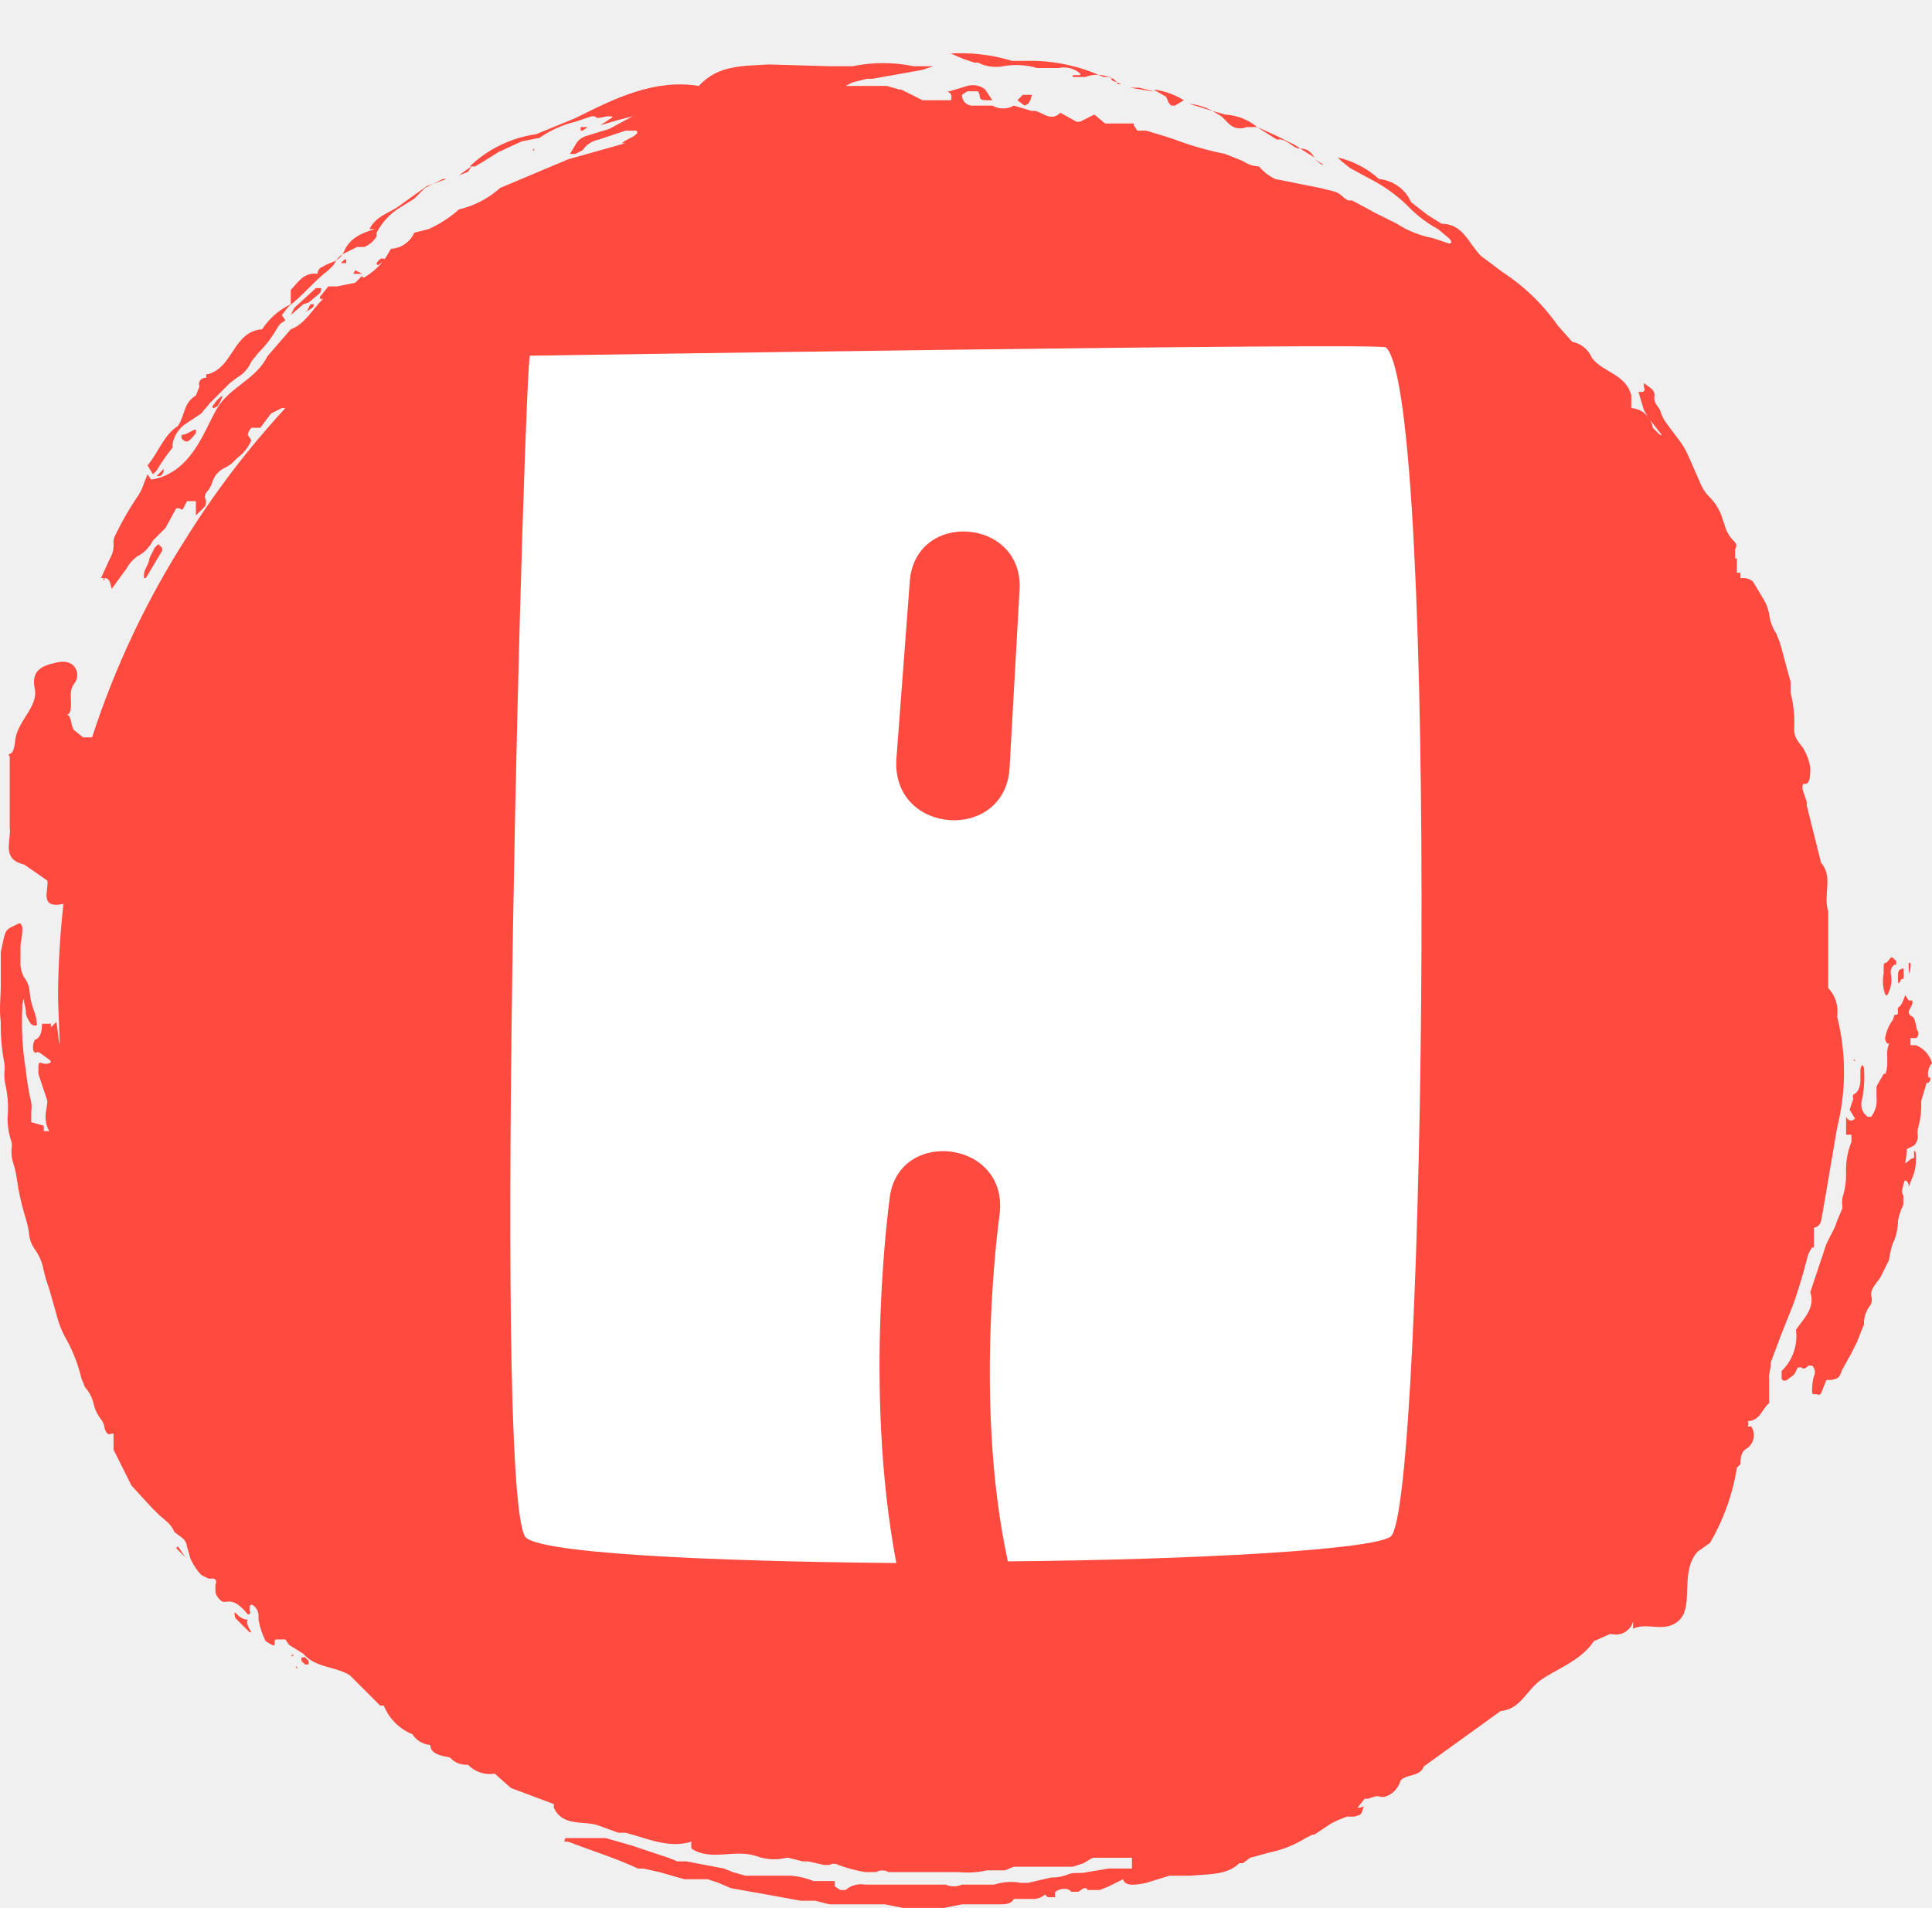
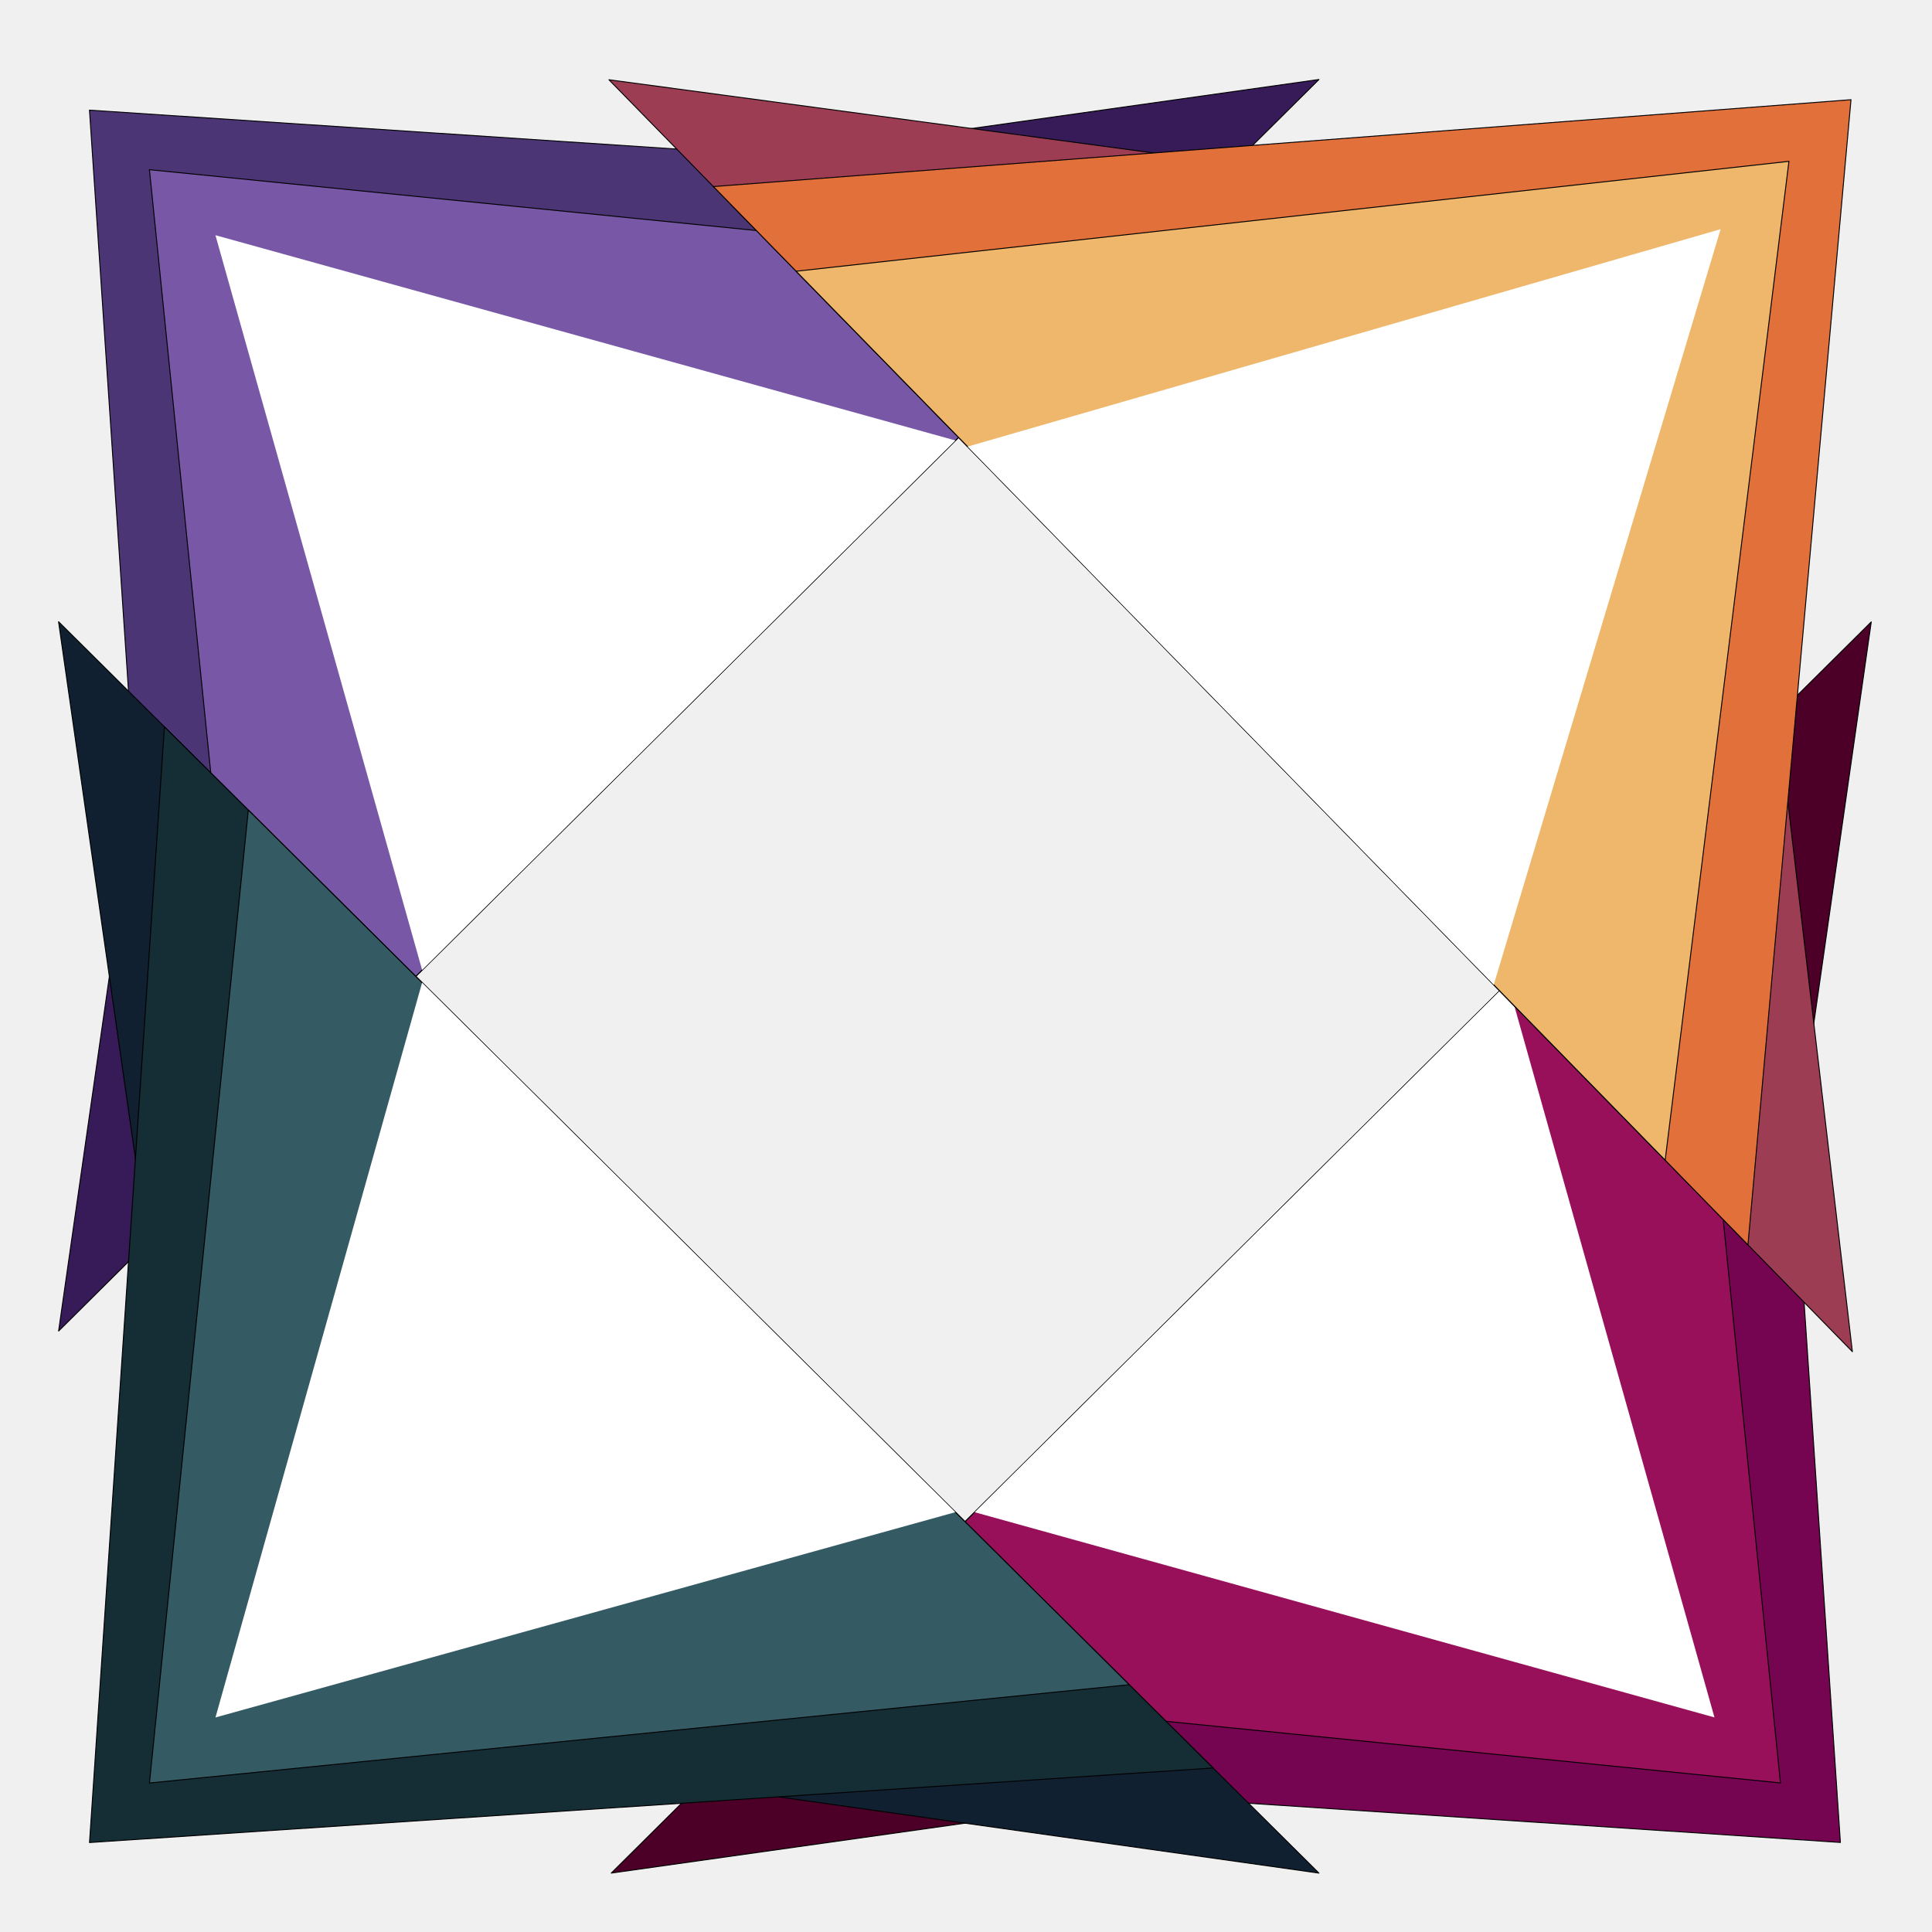
- <svg xmlns="http://www.w3.org/2000/svg" width="308.761" height="304.916" viewBox="0 0 106.008 104.687" class="css-1j8o68f" version="1.1" id="svg23">
-   <defs id="SvgjsDefs2684" />
-   <g id="SvgjsG2685" featurekey="rootContainer" transform="matrix(0.9820593,0,0,0.9820593,-0.05456052,0)" fill="#ff4a3f">
-     <g id="g17">
-       <path d="M19.8 15.3h.5l-.4-.2zm.5.1zm.8-.7c0 .1 0 .1.1.1l.4-.3c-.2-.1-.3-.1-.5.2zm.4-.2zm-4.1 2.3zm-.2.6l.3-.2c.1-.1.1-.2.1-.2h-.2l-.2.4c-.1-.1-.1 0 0 0zm2.2-2.9h-.1l-.2.2h.3zm-2.1 2.4l.6-.5c.1-.1.1-.2.1-.3h-.3l-1.2 1.1-.2.4.7-.6zm-1.1.8z" id="path3" />
-       <path d="M9.7 25v-.2a1.7 1.7 0 0 1 .7-1.1l.9-.6.5-.6.7-.7.4-.4.4-.3a1.9 1.9 0 0 0 .8-.9l.4-.5a5.9 5.9 0 0 0 1-1.3l.2-.3.3-.2-.2-.3.4-.5c.8-.6 1.4-1.4 2.2-2l.3-.3a1.4 1.4 0 0 1 .5-.6l.8-.4h.4a1.4 1.4 0 0 0 .7-.6V13a3.5 3.5 0 0 1 1.3-1.4l.8-.5.2-.2.4-.4 1-.5h.2l-1.1.4-1.4 1c-.6.5-1.4.6-1.8 1.4h.3c-.7.2-1.4.5-1.7 1.2s-.8.6-1.2.9a.4.4 0 0 0-.3.4c-.8-.1-1.1.5-1.5.9v.8a3.9 3.9 0 0 0-1.6 1.4c-1.6.1-1.6 2.1-3 2.5h-.1a.2.2 0 0 0 0 .2c-.3 0-.5.2-.4.5l-.2.5c-.7.4-.6 1.1-1 1.7-.8.5-1.1 1.5-1.7 2.2l.3.5.2-.2a11.6 11.6 0 0 1 .9-1.3zM53.9 3.3l.6.2h.2a2.2 2.2 0 0 0 1.4.2 4.1 4.1 0 0 1 1.9.1h1.2a1.4 1.4 0 0 1 1.2.3.1.1 0 0 1 0 .1H60a.1.1 0 0 0 0 .1h.7a1.8 1.8 0 0 1 1.3 0c.2 0 .1.1.2.2l.5.2h-.2c-.2-.4-.5-.4-.8-.4a9.7 9.7 0 0 0-4.3-.9h-.8A9.8 9.8 0 0 0 53 3h.2zm7.3 3.1zM50.3 4.7zm10.9 1.7h.2-.2zM19 14.7zm32.1-10zm17.6 2.2a.9.9 0 0 0 1 .2h.6a3.1 3.1 0 0 0-1.8-.7l-.7-.2.5.3zm-3.4-1.3c0 .1.1.2.2.3h.2l.5-.3a4.2 4.2 0 0 0-1.7-.6l.7.4zm7.4 2.7l.8.5c-.2-.3-.4-.5-.8-.5z" id="path5" />
-       <path d="M99 76.1l.6-1.6.6-1.5c.2-.5.6-1.8.8-2.6a1.7 1.7 0 0 1 .3-.7h.1v-1.1c.5-.1.4-.6.5-.9l.8-4.7a12.7 12.7 0 0 0 0-6.2 1.9 1.9 0 0 0-.5-1.6v-4.3c-.3-.9.3-1.9-.4-2.7L101 45a.4.4 0 0 0 0-.2l-.2-.6a.5.5 0 0 1 0-.4h.1c.3 0 .3-.5.3-.9a3 3 0 0 0-.4-1.1l-.3-.4a1.1 1.1 0 0 1-.2-.7 6.7 6.7 0 0 0-.2-2v-.6c-.2-.7-.4-1.5-.6-2.2l-.2-.5a2.5 2.5 0 0 1-.4-1.1 2.5 2.5 0 0 0-.3-.8l-.6-1a.8.8 0 0 0-.6-.2h-.1V32h-.2v-.8H97V31a.4.4 0 0 0 0-.1v-.2c.1-.2.1-.3-.1-.5a1.8 1.8 0 0 1-.4-.6l-.2-.6a2.9 2.9 0 0 0-.7-1.2 2.2 2.2 0 0 1-.5-.7l-.7-1.6a4.3 4.3 0 0 0-.6-1l-.6-.8a2.4 2.4 0 0 1-.4-.8l-.2-.3a.6.6 0 0 1-.1-.5.5.5 0 0 0-.2-.4l-.4-.3v.2c.1.2 0 .3-.1.3h-.2l.3 1 .3.5.7.9h-.1l-.2-.2-.2-.2a1.3 1.3 0 0 0-1.2-1.1v-.7c-.3-1.2-1.6-1.3-2.2-2.1a1.5 1.5 0 0 0-1.1-.9l-.8-.9a11.3 11.3 0 0 0-3.1-3l-.8-.6-.4-.3c-.7-.7-1-1.8-2.2-1.8l-.8-.5-.9-.7a2.2 2.2 0 0 0-1.8-1.3 5.1 5.1 0 0 0-2.3-1.2l.2.2.5.4 1.3.7a8.5 8.5 0 0 1 2.1 1.6 6.8 6.8 0 0 0 1.5 1.1l.6.5c.1.1.2.2.1.3H81l-.9-.3a5.6 5.6 0 0 1-2-.8l-1.2-.6-1.3-.7h-.2c-.3-.1-.4-.4-.8-.5l-.8-.2-2.5-.5a2.6 2.6 0 0 1-.9-.7 1.7 1.7 0 0 1-.9-.3l-1-.4a18.1 18.1 0 0 1-2.8-.8l-.6-.2-1-.3h-.5l-.2-.3v-.1h-1.6l-.6-.5-.4.2-.4.2h-.2l-.9-.5c-.6.6-1.1-.2-1.6-.1l-1-.3a1.2 1.2 0 0 1-1.2 0h-1.2a.6.6 0 0 1-.5-.6l.3-.2h.6a.7.7 0 0 1 .1.3c0 .2.2.2.5.2h.2l-.4-.6a1.1 1.1 0 0 0-1-.2l-1 .3H53c.3.2.2.3.2.5h-1.6l-.4-.2-.8-.4h-.1l-.7-.2h-2.3l.4-.2.8-.2h.3l1.7-.3 1.1-.2.6-.2h-1.1a8.4 8.4 0 0 0-3.4 0h-1.3L43 3.6c-1.4.1-2.8 0-3.9 1.2-2.5-.4-4.7.7-6.9 1.8l-2.2.9a6.7 6.7 0 0 0-3.7 1.8h.3l.5-.3.8-.5 1.3-.6 1-.2a6 6 0 0 1 2-.9l.9-.3h.2c.1.2.5 0 .7 0h.2c.1 0 .1.1 0 .1l-.6.4 1-.3.8-.2-1.3.7-1.3.4a1 1 0 0 0-.6.5l-.3.5h.3l.4-.2a1.4 1.4 0 0 1 .9-.6l1.5-.5h.5a.1.1 0 0 1 .1.2c-.2.2-.6.3-.8.5h.2l-3.2.9-3.8 1.6a5.2 5.2 0 0 1-2.3 1.2 6.6 6.6 0 0 1-1.7 1.1l-.8.2a1.5 1.5 0 0 1-1.3.9l-.3.5a3.7 3.7 0 0 1-1.2 1.1h-.1v-.1l-.2.2-.2.2-1 .2h-.5l-.4.5c-.1.1-.1.2 0 .2h.1c-.6.6-1 1.4-1.8 1.7L15 19.9c-.6 1.2-1.8 1.6-2.6 2.6s-1.4 3.9-3.9 4.3l-.2-.3-.2.5a2.7 2.7 0 0 1-.4.8 16.9 16.9 0 0 0-1.2 2.1.8.8 0 0 0-.1.5 1.4 1.4 0 0 1-.2.8l-.5 1.1h.2c.3 0 .3.3.4.6l.8-1.1a2.2 2.2 0 0 1 .6-.7 2 2 0 0 0 .9-.9l.3-.3.4-.4.6-1.1h.2c.1.1.1.1.2 0l.2-.4h.5v.8l.5-.5a.5.5 0 0 0 0-.5.4.4 0 0 1 .1-.3 1.5 1.5 0 0 0 .3-.5 1.3 1.3 0 0 1 .8-.9l.3-.2.3-.3a2.4 2.4 0 0 0 .8-1l-.2-.3c0-.1.1-.3.2-.4h.5l.6-.8.6-.3h.2a48.8 48.8 0 0 0-5.5 7.2h-.1.1a48.4 48.4 0 0 0-5.3 11.2h-.5l-.5-.4c-.2-.2-.1-.7-.4-.9h.1c.3-.5-.1-1.2.3-1.7s.1-1.4-.9-1.2-1.5.5-1.3 1.5-1 1.8-1.1 2.9-.5.5-.3.9v3.9c.1.8-.5 1.8.8 2.1l1.3.9c.1.5-.5 1.6.9 1.3a49.2 49.2 0 0 0-.3 5c0 1.1.1 2.2.1 3.3v-.4c-.1-.4-.1-.8-.2-1.3l-.3.3v-.2h-.5c0 .5-.1.8-.4.9a.9.9 0 0 0-.1.5c0 .1.1.3.2.2s.4.2.7.4-.2.3-.4.2-.2.1-.2.3v.3l.5 1.5c0 .3-.1.6-.1.9a1.7 1.7 0 0 0 .2.8h-.3v-.3l-.7-.2v-.6a1.5 1.5 0 0 0 0-.5 14.6 14.6 0 0 1-.3-1.8 16.6 16.6 0 0 1-.2-3.5.9.9 0 0 1 .1-.5v.2a2.9 2.9 0 0 1 .1.5.8.8 0 0 0 .1.4c.1.2.2.4.4.4s.1-.1.1-.2a2.1 2.1 0 0 0-.1-.5 4.2 4.2 0 0 1-.3-1.3 1.5 1.5 0 0 0-.3-.7 1.6 1.6 0 0 1-.2-.9v-.8c0-.3.1-.6.1-.9a.5.5 0 0 0-.1-.4h-.1c-.8.4-.7.2-1 1.6V55c0 .7-.1 1.4 0 2.1a10.8 10.8 0 0 0 .2 2.3 1.8 1.8 0 0 1 0 .5 3.1 3.1 0 0 0 .1.9 5.9 5.9 0 0 1 .1 1.3 3.9 3.9 0 0 0 .2 1.7 1.2 1.2 0 0 1 0 .4 2.1 2.1 0 0 0 .1.8 4.9 4.9 0 0 1 .2.9 14 14 0 0 0 .5 2.2 5 5 0 0 1 .2 1 1.7 1.7 0 0 0 .3.7 2.9 2.9 0 0 1 .5 1.2 8.5 8.5 0 0 0 .3 1l.4 1.4a5.4 5.4 0 0 0 .6 1.5 8.5 8.5 0 0 1 .8 2.1l.2.5a2.1 2.1 0 0 1 .5 1 2.1 2.1 0 0 0 .4.8 1 1 0 0 1 .2.5c.1.3.2.4.4.3h.1v.9l.5 1 .5 1 1.1 1.2.4.4c.3.3.7.5.9 1l.4.3a.7.7 0 0 1 .3.5l.2.7a3.3 3.3 0 0 0 .6.9l.4.2h.3a.2.2 0 0 1 .1.3 2.5 2.5 0 0 0 0 .5.9.9 0 0 0 .4.5h.2c.4-.1.8.2 1.2.7h.1c0-.1.1-.1 0-.2v-.2c0-.1.1-.2.2-.1a.7.7 0 0 1 .3.6v.2a4.3 4.3 0 0 0 .4 1.2c.5.3.5.3.5.1s0-.2.2-.2h.4l.2.3.8.5c.7.8 1.8.7 2.6 1.2l1.7 1.7h.2a2.9 2.9 0 0 0 1.6 1.6 1.3 1.3 0 0 0 1 .6c0 .5.6.6 1.1.7a1.2 1.2 0 0 0 .8.4h.2a1.7 1.7 0 0 0 1.5.5l.9.8 2.4.9v.2c.5 1.1 1.7.7 2.5 1l1.1.4h.4c1.2.3 2.4.9 3.7.5a.7.7 0 0 0 0 .4c1.1.7 2.4 0 3.6.4a2.9 2.9 0 0 0 1.7.1h.1l.8.2h.3l.9.2h.3a.5.5 0 0 1 .5 0 7.9 7.9 0 0 0 1.5.4h.6a.7.7 0 0 1 .7 0h3.9a5 5 0 0 0 1.6-.1h1l.5-.2H60l.6-.2.5-.3h2.2v.6H62l-1.2.2c-.4.1-.7 0-1 .1a2.4 2.4 0 0 1-1 .2l-1.3.3h-.4a3.1 3.1 0 0 0-1.5.1h-1.8a1.1 1.1 0 0 1-.9 0h-4.5a1.3 1.3 0 0 0-1.1.3H47l-.3-.2v-.3h-1.2a4.1 4.1 0 0 0-1.3-.3h-2.5l-.7-.2-.5-.2-2.1-.4h-.5l-.5-.2-2.1-.7-1.4-.4h-2.2c-.1 0-.1.1-.1.2h.2c1.3.5 2.6.9 3.9 1.5h.3l.9.2 1.4.4h1.3l.6.2.7.3 1.7.3 1.1.2 1.1.2h.8l.8.2h3.1l1 .2h2.3l1-.2H56c.4 0 .6-.1.7-.3h1a1 1 0 0 0 .8-.3c-.1.1 0 .1.1.2h.4v-.2c0-.1 0-.1.2-.2s.6-.1.7.1h.4l.3-.2c.2 0 .2 0 .2.1h.7l.5-.2.8-.4c.1.3.4.4 1.3.2l1.3-.4h1.2c.9-.1 2 0 2.7-.7h.2l.4-.3 1.1-.3a6.1 6.1 0 0 0 2-.8l.4-.2h.1l.9-.6.4-.2.5-.2h.4c.4-.1.4-.1.5-.4s0-.1-.2-.1h-.1l.4-.5h.2c.3-.1.5-.2.7-.1h.2a1.3 1.3 0 0 0 .9-.9c.3-.4 1.1-.2 1.3-.8l4.3-3.1c1.1-.1 1.4-1.1 2.2-1.7s2.3-1.1 3-2.2l.9-.4h.1a1 1 0 0 0 1.2-.7v.4c.8-.4 1.8.3 2.6-.5s0-2.7 1-3.8l.7-.5a12.1 12.1 0 0 0 1.5-4.2l.2-.2c0-.3 0-.7.4-.9a.9.9 0 0 0 .2-1.2h-.2a.3.3 0 0 0 0-.3c.7 0 .8-.7 1.2-1V77a.5.5 0 0 1 0-.2 3.8 3.8 0 0 0 .1-.7zM5.9 32.2z" id="path7" />
-       <path d="M26.4 9.3l-.3.2-.4.3.5-.2zm6.1-2h.1l.3-.2h-.4zm-2.6 1l-.1.1h.1v-.1zm-1.5 1.4zm1.3-.2zm-6.3 3.1zM9.2 26.2l-.4.4H9a.4.4 0 0 0 .2-.4zm3-3.5a2.1 2.1 0 0 0 .3-.6 1.5 1.5 0 0 0-.5.5c-.1.1-.1.2 0 .2zM11 24.2V24c-.2 0-.5.3-.8.3v.2c.3.3.4.2.8-.3zm3 66.2zM73.9 9.2h.1l-.5-.3zm-2.5-1.4c.5-.1.8.4 1.2.5h.1l-.3-.2-1-.5-1.1-.5.3.2zM52.8 3.1zm11.7 2h-.1l-1.2-.2h.5zm2 .7l1.3.4a3.3 3.3 0 0 0-1.3-.4zm-9 0a1 1 0 0 0 .2-.5h-.5l-.3.3.4.3zm9 1.6zM49.9 4.2zm2.9.7zM48.5 4zm13.8 2.1a.5.5 0 0 0 0 .1zm44.8 52.3h-.3V58h.3c.1 0 .2-.3.1-.4s-.1-.7-.3-.8a.3.3 0 0 1-.2-.3l.2-.4a.4.4 0 0 0 0-.2h-.2l-.2-.3c-.1.3-.2.6-.4.7a.5.5 0 0 0 0 .2c0 .1 0 .2-.1.2h-.1a1.1 1.1 0 0 1-.1.3 2.3 2.3 0 0 0-.4.9.4.4 0 0 0 .1.4h.1a1.7 1.7 0 0 0-.1.8v.4a1.8 1.8 0 0 1-.1.5h-.1l-.4.7v.6a1.5 1.5 0 0 1-.3 1.1h-.2l-.2-.2a.9.9 0 0 1-.1-.8 6.5 6.5 0 0 0 .1-1.7c0-.1-.1-.2-.1-.2a.5.5 0 0 0-.1.3v.6c0 .2-.1.6-.3.7s-.1.2-.1.3l-.2.6.3.5c-.2.2-.4.1-.5-.1v1h.3v.4a4.2 4.2 0 0 0-.3 1.4 3.3 3.3 0 0 0 0 .4 4 4 0 0 1-.2 1.3 2 2 0 0 0 0 .6l-.3.7a3.2 3.2 0 0 1-.3.7l-.3.6-.9 2.7c.3.9-.4 1.5-.8 2.1a2.7 2.7 0 0 1-.8 2.3v.4c0 .1.1.2.3.1l.4-.3.2-.4h.2c.1.1.2.1.4-.1h.2a.5.5 0 0 1 .1.6 2.9 2.9 0 0 0-.1.8c0 .1 0 .2.1.2h.2c.1.1.2 0 .3-.3l.2-.5h.3c.4-.1.4-.1.6-.6l.5-.9.3-.6.4-1a1.6 1.6 0 0 1 .3-1 .6.6 0 0 0 .1-.6c0-.2 0-.3.2-.6l.3-.4.5-1a4.7 4.7 0 0 1 .2-.9 3 3 0 0 0 .3-1.3 3.8 3.8 0 0 1 .3-.9v-.5c-.1-.2-.1-.2 0-.6s.1-.2.2-.2a.4.4 0 0 1 .1.3l.2-.5a2.3 2.3 0 0 0 .2-.9v-.3c0-.1 0-.3-.1-.3v.4c-.2 0-.3.2-.5.3a6.4 6.4 0 0 0 .1-.8l.4-.2a.7.7 0 0 0 .2-.6 1.4 1.4 0 0 1 0-.3 4.8 4.8 0 0 0 .2-1.4v-.2l.3-1h.1a.3.3 0 0 0 .1-.3h-.1a.9.9 0 0 1 .2-.8 1.5 1.5 0 0 0-.9-1zm-1.2 7.8zm-.2-9.9zm0 0zM9.1 30.8a.3.3 0 0 0 0-.2l-.2-.2-.2.2-.3.6c0 .3-.3.6-.3.9v.2h.1zm96.3 24.8h.1a1.7 1.7 0 0 0 .2-1.2.5.5 0 0 1 .2-.5h.1v-.2l-.2-.2h-.1c-.1.1-.2.3-.3.3s-.1.1-.1.3v.3a2.2 2.2 0 0 0 .1 1.2zM13.2 90.1c-.1 0 0 .2 0 .3l.8.8h.1c-.2-.3-.3-.6-.2-.7a.9.9 0 0 1-.5-.2zm.8.3zm92.3-35.7h.1a2 2 0 0 0 0-.6c-.3.1-.3.1-.3.6s.1.1.2 0z" id="path9" />
-       <path d="M106.7 62a.6.6 0 0 0 .1-.5c0-.1-.1-.2-.1-.1h-.2v.2c0 .4.1.5.2.4zm.1-8.2h-.1v.6a1 1 0 0 0 .1-.6zM17.1 92.6h-.2v.2l.2.2h.2v-.2zm86.6-33.3c0-.1 0-.1-.1-.1zM9.9 86.5l.5.5-.4-.6z" id="path11" />
-       <circle cx="10.5" cy="87.1" transform="rotate(-24.8 10.4 87.159)" id="circle13" />
-       <path d="M9.7 30.1h-.1v.2-.2h.1zm83.2-6.6l-.2-.3h-.1zm-14.7 77.1zM5.9 32.2zm-.1.2a.3.3 0 0 0 .1-.2v.2zm1.9-4.9zM61.5 2.4zm42.8 58.2v.1-.1zM16.4 92.5h-.1c.1.1.2 0 .1-.1zm.2.7h.1l-.1-.1v.1zm73.9-71.3zm15.2 34.4zM14.6 91.7zm92.1-37zm-.8 11.4zM34.6 0z" id="path15" />
-     </g>
-   </g>
-   <g id="SvgjsG2686" featurekey="nameFeature-0" transform="matrix(2.284354,0,0,2.284354,27.98006,-5.60952)" fill="#ffffff">
-     <path d="M9.6 16.48 l-0.32 4.24 c-0.08 1.8 2.6 1.96 2.72 0.2 l0.24 -4.28 c0.12 -1.76 -2.56 -1.96 -2.64 -0.16 z M0.48 11 l0 0 c0.04 0 20.48 -0.32 20.56 -0.2 c1.28 1.12 0.96 27.8 0.12 28.56 c-0.4 0.32 -4.64 0.56 -9.2 0.6 c-0.84 -3.84 -0.2 -8.32 -0.2 -8.32 c0.24 -1.8 -2.44 -2.12 -2.64 -0.4 c0 0.04 -0.64 4.52 0.16 8.76 c-4.56 -0.04 -8.68 -0.24 -8.92 -0.64 c-0.8 -1.44 0 -28.28 0.12 -28.36 z" id="path20" />
+ <svg xmlns="http://www.w3.org/2000/svg" version="1.1" viewBox="0.0 0.0 2048.0 2048.0" fill="none" stroke="none" stroke-linecap="square" stroke-miterlimit="10">
+   <clipPath id="p.0">
+     <path d="m0 0l2048.0 0l0 2048.0l-2048.0 0l0 -2048.0z" clip-rule="nonzero" />
+   </clipPath>
+   <g clip-path="url(#p.0)">
+     <path fill="#000000" fill-opacity="0.0" d="m0 0l2048.0 0l0 2048.0l-2048.0 0z" fill-rule="evenodd" />
+     <path fill="#4c0027" d="m1983.608 659.223l-166.196 1161.303l-1169.459 165.037z" fill-rule="evenodd" />
+     <path stroke="#000000" stroke-width="1.0" stroke-linejoin="round" stroke-linecap="butt" d="m1983.608 659.223l-166.196 1161.303l-1169.459 165.037z" fill-rule="evenodd" />
+     <path fill="#750550" d="m1871.431 770.617l79.468 1182.465l-1190.77 -78.914z" fill-rule="evenodd" />
+     <path stroke="#000000" stroke-width="1.0" stroke-linejoin="round" stroke-linecap="butt" d="m1871.431 770.617l79.468 1182.465l-1190.77 -78.914z" fill-rule="evenodd" />
+     <path fill="#980f5a" d="m1782.518 858.91l104.838 1031.072l-1038.314 -104.107z" fill-rule="evenodd" />
+     <path stroke="#000000" stroke-width="1.0" stroke-linejoin="round" stroke-linecap="butt" d="m1782.518 858.91l104.838 1031.072l-1038.314 -104.107z" fill-rule="evenodd" />
+     <path fill="#ffffff" d="m1598.368 1041.776l219.044 778.75l-784.219 -217.517z" fill-rule="evenodd" />
+     <path fill="#371b58" d="m62.135 1410.97l166.243 -1161.631l1169.79 -165.083z" fill-rule="evenodd" />
+     <path stroke="#000000" stroke-width="1.0" stroke-linejoin="round" stroke-linecap="butt" d="m62.135 1410.97l166.243 -1161.631l1169.79 -165.083z" fill-rule="evenodd" />
+     <path fill="#4c3575" d="m174.343 1299.544l-79.49 -1182.8l1191.107 78.936z" fill-rule="evenodd" />
+     <path stroke="#000000" stroke-width="1.0" stroke-linejoin="round" stroke-linecap="butt" d="m174.343 1299.544l-79.49 -1182.8l1191.107 78.936z" fill-rule="evenodd" />
+     <path fill="#7858a6" d="m263.282 1211.226l-104.868 -1031.364l1038.607 104.137z" fill-rule="evenodd" />
+     <path stroke="#000000" stroke-width="1.0" stroke-linejoin="round" stroke-linecap="butt" d="m263.282 1211.226l-104.868 -1031.364l1038.607 104.137z" fill-rule="evenodd" />
+     <path fill="#ffffff" d="m447.484 1028.308l-219.106 -778.97l784.441 217.578z" fill-rule="evenodd" />
+     <path fill="#112031" d="m1398.117 1985.566l-1169.719 -164.989l-166.314 -1161.537z" fill-rule="evenodd" />
+     <path stroke="#000000" stroke-width="1.0" stroke-linejoin="round" stroke-linecap="butt" d="m1398.117 1985.566l-1169.719 -164.989l-166.314 -1161.537z" fill-rule="evenodd" />
+     <path fill="#152d35" d="m1285.909 1874.156l-1191.017 79.014l79.401 -1182.722z" fill-rule="evenodd" />
+     <path stroke="#000000" stroke-width="1.0" stroke-linejoin="round" stroke-linecap="butt" d="m1285.909 1874.156l-1191.017 79.014l79.401 -1182.722z" fill-rule="evenodd" />
+     <path fill="#345b63" d="m1196.97 1785.85l-1038.526 104.202l104.787 -1031.298z" fill-rule="evenodd" />
+     <path stroke="#000000" stroke-width="1.0" stroke-linejoin="round" stroke-linecap="butt" d="m1196.97 1785.85l-1038.526 104.202l104.787 -1031.298z" fill-rule="evenodd" />
+     <path fill="#ffffff" d="m1012.768 1602.958l-784.37 217.618l219.035 -778.93z" fill-rule="evenodd" />
+     <path fill="#9c3d54" d="m645.512 84.534l1178.412 158.397l139.673 1189.892z" fill-rule="evenodd" />
+     <path stroke="#000000" stroke-width="1.0" stroke-linejoin="round" stroke-linecap="butt" d="m645.512 84.534l1178.412 158.397l139.673 1189.892z" fill-rule="evenodd" />
+     <path fill="#e2703a" d="m756.212 197.771l1205.919 -92.084l-109.235 1213.898z" fill-rule="evenodd" />
+     <path stroke="#000000" stroke-width="1.0" stroke-linejoin="round" stroke-linecap="butt" d="m756.212 197.771l1205.919 -92.084l-109.235 1213.898z" fill-rule="evenodd" />
+     <path fill="#eeb76b" d="m843.956 287.526l1052.385 -116.507l-131.189 1058.812z" fill-rule="evenodd" />
+     <path stroke="#000000" stroke-width="1.0" stroke-linejoin="round" stroke-linecap="butt" d="m843.956 287.526l1052.385 -116.507l-131.189 1058.812z" fill-rule="evenodd" />
+     <path fill="#ffffff" d="m1025.684 473.418l798.24 -230.487l-240.5 801.008z" fill-rule="evenodd" />
  </g>
</svg>
